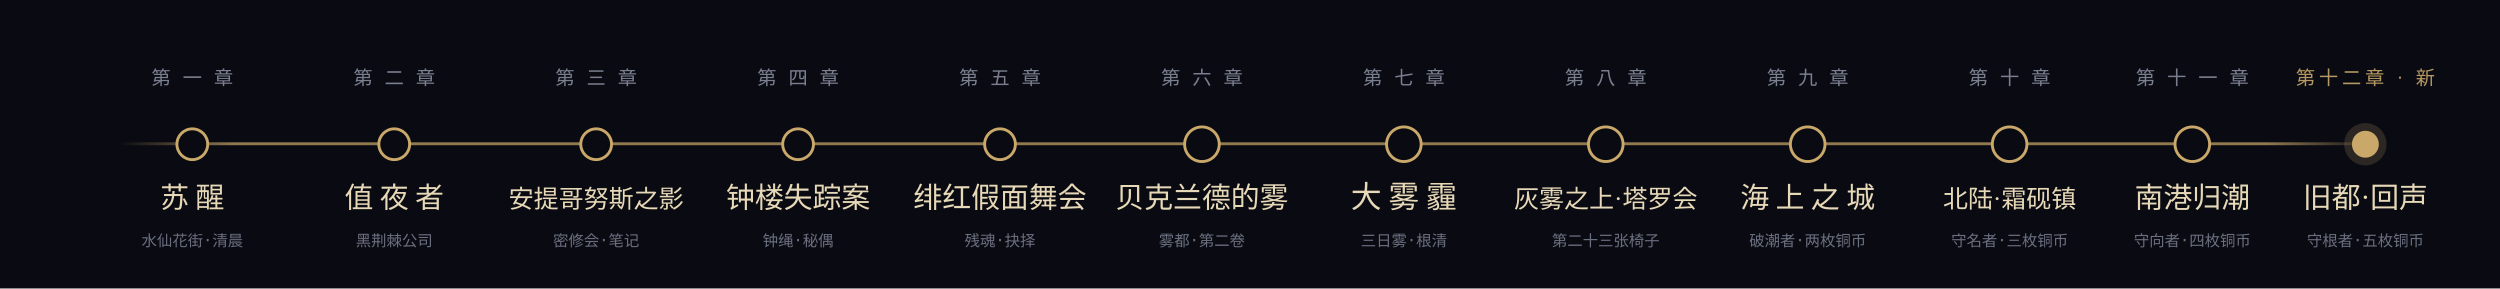
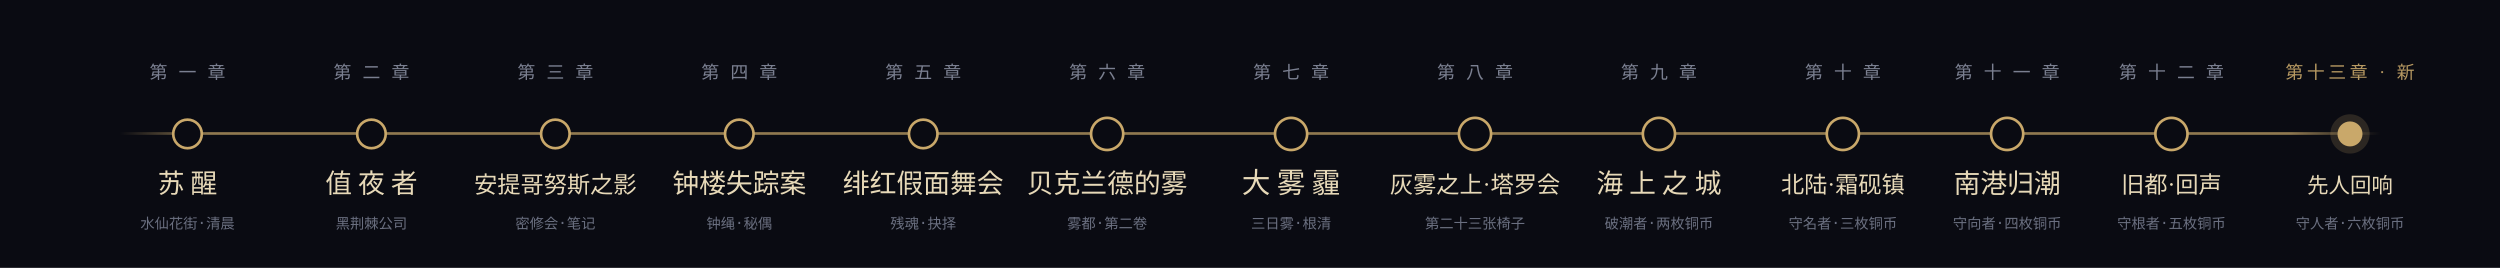
- <svg xmlns="http://www.w3.org/2000/svg" viewBox="0 0 1300 150" width="100%" role="img" aria-label="十二章剧情脉络：苏醒、值夜者、安提哥努斯之影、钟楼失踪案、绯红假面舞会、贝克兰德的雾、大雾霾、灰雾之上·塔罗会、海上之城、北陆·霜砚镇、南港归潮、旧都·回声">
+ <svg xmlns="http://www.w3.org/2000/svg" viewBox="0 0 1400 150" width="100%" role="img" aria-label="十三章剧情脉络：苏醒、值夜者、安提哥努斯之影、钟楼失踪案、绯红假面舞会、贝克兰德的雾、大雾霾、灰雾之上·塔罗会、海上之城、北陆·霜砚镇、南港归潮、旧都·回声、灰原骨冢·先人回响">
  <defs>
    <linearGradient id="line" x1="0" y1="0" x2="1" y2="0">
      <stop offset="0" stop-color="#c9a86a" stop-opacity="0" />
-       <stop offset="0.05" stop-color="#c9a86a" stop-opacity="0.7" />
-       <stop offset="0.95" stop-color="#c9a86a" stop-opacity="0.7" />
+       <stop offset="0.04" stop-color="#c9a86a" stop-opacity="0.7" />
+       <stop offset="0.96" stop-color="#c9a86a" stop-opacity="0.7" />
      <stop offset="1" stop-color="#c9a86a" stop-opacity="0" />
    </linearGradient>
  </defs>
-   <rect width="1300" height="150" fill="#0a0b12" />
-   <rect x="60" y="74" width="1180" height="1.5" fill="url(#line)" />
+   <rect width="1400" height="150" fill="#0a0b12" />
+   <rect x="60" y="74" width="1280" height="1.5" fill="url(#line)" />
  <g font-family="Georgia, 'Times New Roman', serif" text-rendering="geometricPrecision">
-     <circle cx="100" cy="75" r="8" fill="#0a0b12" stroke="#c9a86a" stroke-width="1.5" />
-     <text x="100" y="44" text-anchor="middle" font-size="10" letter-spacing="2" fill="#7a7f90">第 一 章</text>
-     <text x="100" y="108" text-anchor="middle" font-size="15" fill="#e7d9b8">苏 醒</text>
-     <text x="100" y="128" text-anchor="middle" font-family="ui-monospace, Menlo, monospace" font-size="8" fill="#6a6f80">水仙花街·清晨</text>
-     <circle cx="205" cy="75" r="8" fill="#0a0b12" stroke="#c9a86a" stroke-width="1.5" />
-     <text x="205" y="44" text-anchor="middle" font-size="10" letter-spacing="2" fill="#7a7f90">第 二 章</text>
-     <text x="205" y="108" text-anchor="middle" font-size="15" fill="#e7d9b8">值 夜 者</text>
-     <text x="205" y="128" text-anchor="middle" font-family="ui-monospace, Menlo, monospace" font-size="8" fill="#6a6f80">黑荆棘公司</text>
-     <circle cx="310" cy="75" r="8" fill="#0a0b12" stroke="#c9a86a" stroke-width="1.5" />
-     <text x="310" y="44" text-anchor="middle" font-size="10" letter-spacing="2" fill="#7a7f90">第 三 章</text>
-     <text x="310" y="108" text-anchor="middle" font-size="13" fill="#e7d9b8">安提哥努斯之影</text>
-     <text x="310" y="128" text-anchor="middle" font-family="ui-monospace, Menlo, monospace" font-size="8" fill="#6a6f80">密修会·笔记</text>
-     <circle cx="415" cy="75" r="8" fill="#0a0b12" stroke="#c9a86a" stroke-width="1.5" />
-     <text x="415" y="44" text-anchor="middle" font-size="10" letter-spacing="2" fill="#7a7f90">第 四 章</text>
-     <text x="415" y="108" text-anchor="middle" font-size="15" fill="#e7d9b8">钟楼失踪案</text>
-     <text x="415" y="128" text-anchor="middle" font-family="ui-monospace, Menlo, monospace" font-size="8" fill="#6a6f80">钟绳·秘偶</text>
-     <circle cx="520" cy="75" r="8" fill="#0a0b12" stroke="#c9a86a" stroke-width="1.5" />
-     <text x="520" y="44" text-anchor="middle" font-size="10" letter-spacing="2" fill="#7a7f90">第 五 章</text>
-     <text x="520" y="108" text-anchor="middle" font-size="15" fill="#e7d9b8">绯红假面舞会</text>
-     <text x="520" y="128" text-anchor="middle" font-family="ui-monospace, Menlo, monospace" font-size="8" fill="#6a6f80">残魂·抉择</text>
-     <circle cx="625" cy="75" r="9" fill="#0a0b12" stroke="#c9a86a" stroke-width="1.5" />
-     <text x="625" y="44" text-anchor="middle" font-size="10" letter-spacing="2" fill="#7a7f90">第 六 章</text>
-     <text x="625" y="108" text-anchor="middle" font-size="15" fill="#e7d9b8">贝克兰德的雾</text>
-     <text x="625" y="128" text-anchor="middle" font-family="ui-monospace, Menlo, monospace" font-size="8" fill="#6a6f80">雾都·第二卷</text>
-     <circle cx="730" cy="75" r="9" fill="#0a0b12" stroke="#c9a86a" stroke-width="1.5" />
-     <text x="730" y="44" text-anchor="middle" font-size="10" letter-spacing="2" fill="#7a7f90">第 七 章</text>
-     <text x="730" y="108" text-anchor="middle" font-size="16" fill="#e7d9b8">大 雾 霾</text>
-     <text x="730" y="128" text-anchor="middle" font-family="ui-monospace, Menlo, monospace" font-size="8" fill="#6a6f80">三日雾·根清</text>
-     <circle cx="835" cy="75" r="9" fill="#0a0b12" stroke="#c9a86a" stroke-width="1.5" />
-     <text x="835" y="44" text-anchor="middle" font-size="10" letter-spacing="2" fill="#7a7f90">第 八 章</text>
-     <text x="835" y="108" text-anchor="middle" font-size="13" fill="#e7d9b8">灰雾之上·塔罗会</text>
-     <text x="835" y="128" text-anchor="middle" font-family="ui-monospace, Menlo, monospace" font-size="8" fill="#6a6f80">第二十三张椅子</text>
-     <circle cx="940" cy="75" r="9" fill="#0a0b12" stroke="#c9a86a" stroke-width="1.5" />
-     <text x="940" y="44" text-anchor="middle" font-size="10" letter-spacing="2" fill="#7a7f90">第 九 章</text>
-     <text x="940" y="108" text-anchor="middle" font-size="15" fill="#e7d9b8">海 上 之 城</text>
-     <text x="940" y="128" text-anchor="middle" font-family="ui-monospace, Menlo, monospace" font-size="8" fill="#6a6f80">破潮者·两枚铜币</text>
-     <circle cx="1045" cy="75" r="9" fill="#0a0b12" stroke="#c9a86a" stroke-width="1.5" />
-     <text x="1045" y="44" text-anchor="middle" font-size="10" letter-spacing="2" fill="#7a7f90">第 十 章</text>
-     <text x="1045" y="108" text-anchor="middle" font-size="13" fill="#e7d9b8">北陆·霜砚镇</text>
-     <text x="1045" y="128" text-anchor="middle" font-family="ui-monospace, Menlo, monospace" font-size="8" fill="#6a6f80">守名者·三枚铜币</text>
-     <circle cx="1140" cy="75" r="9" fill="#0a0b12" stroke="#c9a86a" stroke-width="1.5" />
-     <text x="1140" y="44" text-anchor="middle" font-size="10" letter-spacing="2" fill="#7a7f90">第 十 一 章</text>
-     <text x="1140" y="108" text-anchor="middle" font-size="15" fill="#e7d9b8">南港归潮</text>
-     <text x="1140" y="128" text-anchor="middle" font-family="ui-monospace, Menlo, monospace" font-size="8" fill="#6a6f80">守向者·四枚铜币</text>
-     <circle cx="1230" cy="75" r="11" fill="#c9a86a" opacity="0.18" />
-     <circle cx="1230" cy="75" r="7" fill="#c9a86a" />
-     <text x="1230" y="44" text-anchor="middle" font-size="10" letter-spacing="2" fill="#c9a86a" opacity="0.9">第十二章 · 新</text>
-     <text x="1230" y="108" text-anchor="middle" font-size="15" fill="#e7d9b8">旧都·回声</text>
-     <text x="1230" y="128" text-anchor="middle" font-family="ui-monospace, Menlo, monospace" font-size="8" fill="#6a6f80">守根者·五枚铜币</text>
+     <circle cx="105" cy="75" r="8" fill="#0a0b12" stroke="#c9a86a" stroke-width="1.5" />
+     <text x="105" y="44" text-anchor="middle" font-size="10" letter-spacing="2" fill="#7a7f90">第 一 章</text>
+     <text x="105" y="108" text-anchor="middle" font-size="15" fill="#e7d9b8">苏 醒</text>
+     <text x="105" y="128" text-anchor="middle" font-family="ui-monospace, Menlo, monospace" font-size="8" fill="#6a6f80">水仙花街·清晨</text>
+     <circle cx="208" cy="75" r="8" fill="#0a0b12" stroke="#c9a86a" stroke-width="1.5" />
+     <text x="208" y="44" text-anchor="middle" font-size="10" letter-spacing="2" fill="#7a7f90">第 二 章</text>
+     <text x="208" y="108" text-anchor="middle" font-size="15" fill="#e7d9b8">值 夜 者</text>
+     <text x="208" y="128" text-anchor="middle" font-family="ui-monospace, Menlo, monospace" font-size="8" fill="#6a6f80">黑荆棘公司</text>
+     <circle cx="311" cy="75" r="8" fill="#0a0b12" stroke="#c9a86a" stroke-width="1.5" />
+     <text x="311" y="44" text-anchor="middle" font-size="10" letter-spacing="2" fill="#7a7f90">第 三 章</text>
+     <text x="311" y="108" text-anchor="middle" font-size="13" fill="#e7d9b8">安提哥努斯之影</text>
+     <text x="311" y="128" text-anchor="middle" font-family="ui-monospace, Menlo, monospace" font-size="8" fill="#6a6f80">密修会·笔记</text>
+     <circle cx="414" cy="75" r="8" fill="#0a0b12" stroke="#c9a86a" stroke-width="1.5" />
+     <text x="414" y="44" text-anchor="middle" font-size="10" letter-spacing="2" fill="#7a7f90">第 四 章</text>
+     <text x="414" y="108" text-anchor="middle" font-size="15" fill="#e7d9b8">钟楼失踪案</text>
+     <text x="414" y="128" text-anchor="middle" font-family="ui-monospace, Menlo, monospace" font-size="8" fill="#6a6f80">钟绳·秘偶</text>
+     <circle cx="517" cy="75" r="8" fill="#0a0b12" stroke="#c9a86a" stroke-width="1.5" />
+     <text x="517" y="44" text-anchor="middle" font-size="10" letter-spacing="2" fill="#7a7f90">第 五 章</text>
+     <text x="517" y="108" text-anchor="middle" font-size="15" fill="#e7d9b8">绯红假面舞会</text>
+     <text x="517" y="128" text-anchor="middle" font-family="ui-monospace, Menlo, monospace" font-size="8" fill="#6a6f80">残魂·抉择</text>
+     <circle cx="620" cy="75" r="9" fill="#0a0b12" stroke="#c9a86a" stroke-width="1.5" />
+     <text x="620" y="44" text-anchor="middle" font-size="10" letter-spacing="2" fill="#7a7f90">第 六 章</text>
+     <text x="620" y="108" text-anchor="middle" font-size="15" fill="#e7d9b8">贝克兰德的雾</text>
+     <text x="620" y="128" text-anchor="middle" font-family="ui-monospace, Menlo, monospace" font-size="8" fill="#6a6f80">雾都·第二卷</text>
+     <circle cx="723" cy="75" r="9" fill="#0a0b12" stroke="#c9a86a" stroke-width="1.5" />
+     <text x="723" y="44" text-anchor="middle" font-size="10" letter-spacing="2" fill="#7a7f90">第 七 章</text>
+     <text x="723" y="108" text-anchor="middle" font-size="16" fill="#e7d9b8">大 雾 霾</text>
+     <text x="723" y="128" text-anchor="middle" font-family="ui-monospace, Menlo, monospace" font-size="8" fill="#6a6f80">三日雾·根清</text>
+     <circle cx="826" cy="75" r="9" fill="#0a0b12" stroke="#c9a86a" stroke-width="1.5" />
+     <text x="826" y="44" text-anchor="middle" font-size="10" letter-spacing="2" fill="#7a7f90">第 八 章</text>
+     <text x="826" y="108" text-anchor="middle" font-size="13" fill="#e7d9b8">灰雾之上·塔罗会</text>
+     <text x="826" y="128" text-anchor="middle" font-family="ui-monospace, Menlo, monospace" font-size="8" fill="#6a6f80">第二十三张椅子</text>
+     <circle cx="929" cy="75" r="9" fill="#0a0b12" stroke="#c9a86a" stroke-width="1.5" />
+     <text x="929" y="44" text-anchor="middle" font-size="10" letter-spacing="2" fill="#7a7f90">第 九 章</text>
+     <text x="929" y="108" text-anchor="middle" font-size="15" fill="#e7d9b8">海 上 之 城</text>
+     <text x="929" y="128" text-anchor="middle" font-family="ui-monospace, Menlo, monospace" font-size="8" fill="#6a6f80">破潮者·两枚铜币</text>
+     <circle cx="1032" cy="75" r="9" fill="#0a0b12" stroke="#c9a86a" stroke-width="1.5" />
+     <text x="1032" y="44" text-anchor="middle" font-size="10" letter-spacing="2" fill="#7a7f90">第 十 章</text>
+     <text x="1032" y="108" text-anchor="middle" font-size="13" fill="#e7d9b8">北陆·霜砚镇</text>
+     <text x="1032" y="128" text-anchor="middle" font-family="ui-monospace, Menlo, monospace" font-size="8" fill="#6a6f80">守名者·三枚铜币</text>
+     <circle cx="1124" cy="75" r="9" fill="#0a0b12" stroke="#c9a86a" stroke-width="1.5" />
+     <text x="1124" y="44" text-anchor="middle" font-size="10" letter-spacing="2" fill="#7a7f90">第 十 一 章</text>
+     <text x="1124" y="108" text-anchor="middle" font-size="15" fill="#e7d9b8">南港归潮</text>
+     <text x="1124" y="128" text-anchor="middle" font-family="ui-monospace, Menlo, monospace" font-size="8" fill="#6a6f80">守向者·四枚铜币</text>
+     <circle cx="1216" cy="75" r="9" fill="#0a0b12" stroke="#c9a86a" stroke-width="1.5" />
+     <text x="1216" y="44" text-anchor="middle" font-size="10" letter-spacing="2" fill="#7a7f90">第 十 二 章</text>
+     <text x="1216" y="108" text-anchor="middle" font-size="13" fill="#e7d9b8">旧都·回声</text>
+     <text x="1216" y="128" text-anchor="middle" font-family="ui-monospace, Menlo, monospace" font-size="8" fill="#6a6f80">守根者·五枚铜币</text>
+     <circle cx="1316" cy="75" r="11" fill="#c9a86a" opacity="0.18" />
+     <circle cx="1316" cy="75" r="7" fill="#c9a86a" />
+     <text x="1316" y="44" text-anchor="middle" font-size="10" letter-spacing="2" fill="#c9a86a" opacity="0.9">第十三章 · 新</text>
+     <text x="1316" y="108" text-anchor="middle" font-size="12" fill="#e7d9b8">先人回响</text>
+     <text x="1316" y="128" text-anchor="middle" font-family="ui-monospace, Menlo, monospace" font-size="8" fill="#6a6f80">守人者·六枚铜币</text>
  </g>
</svg>
